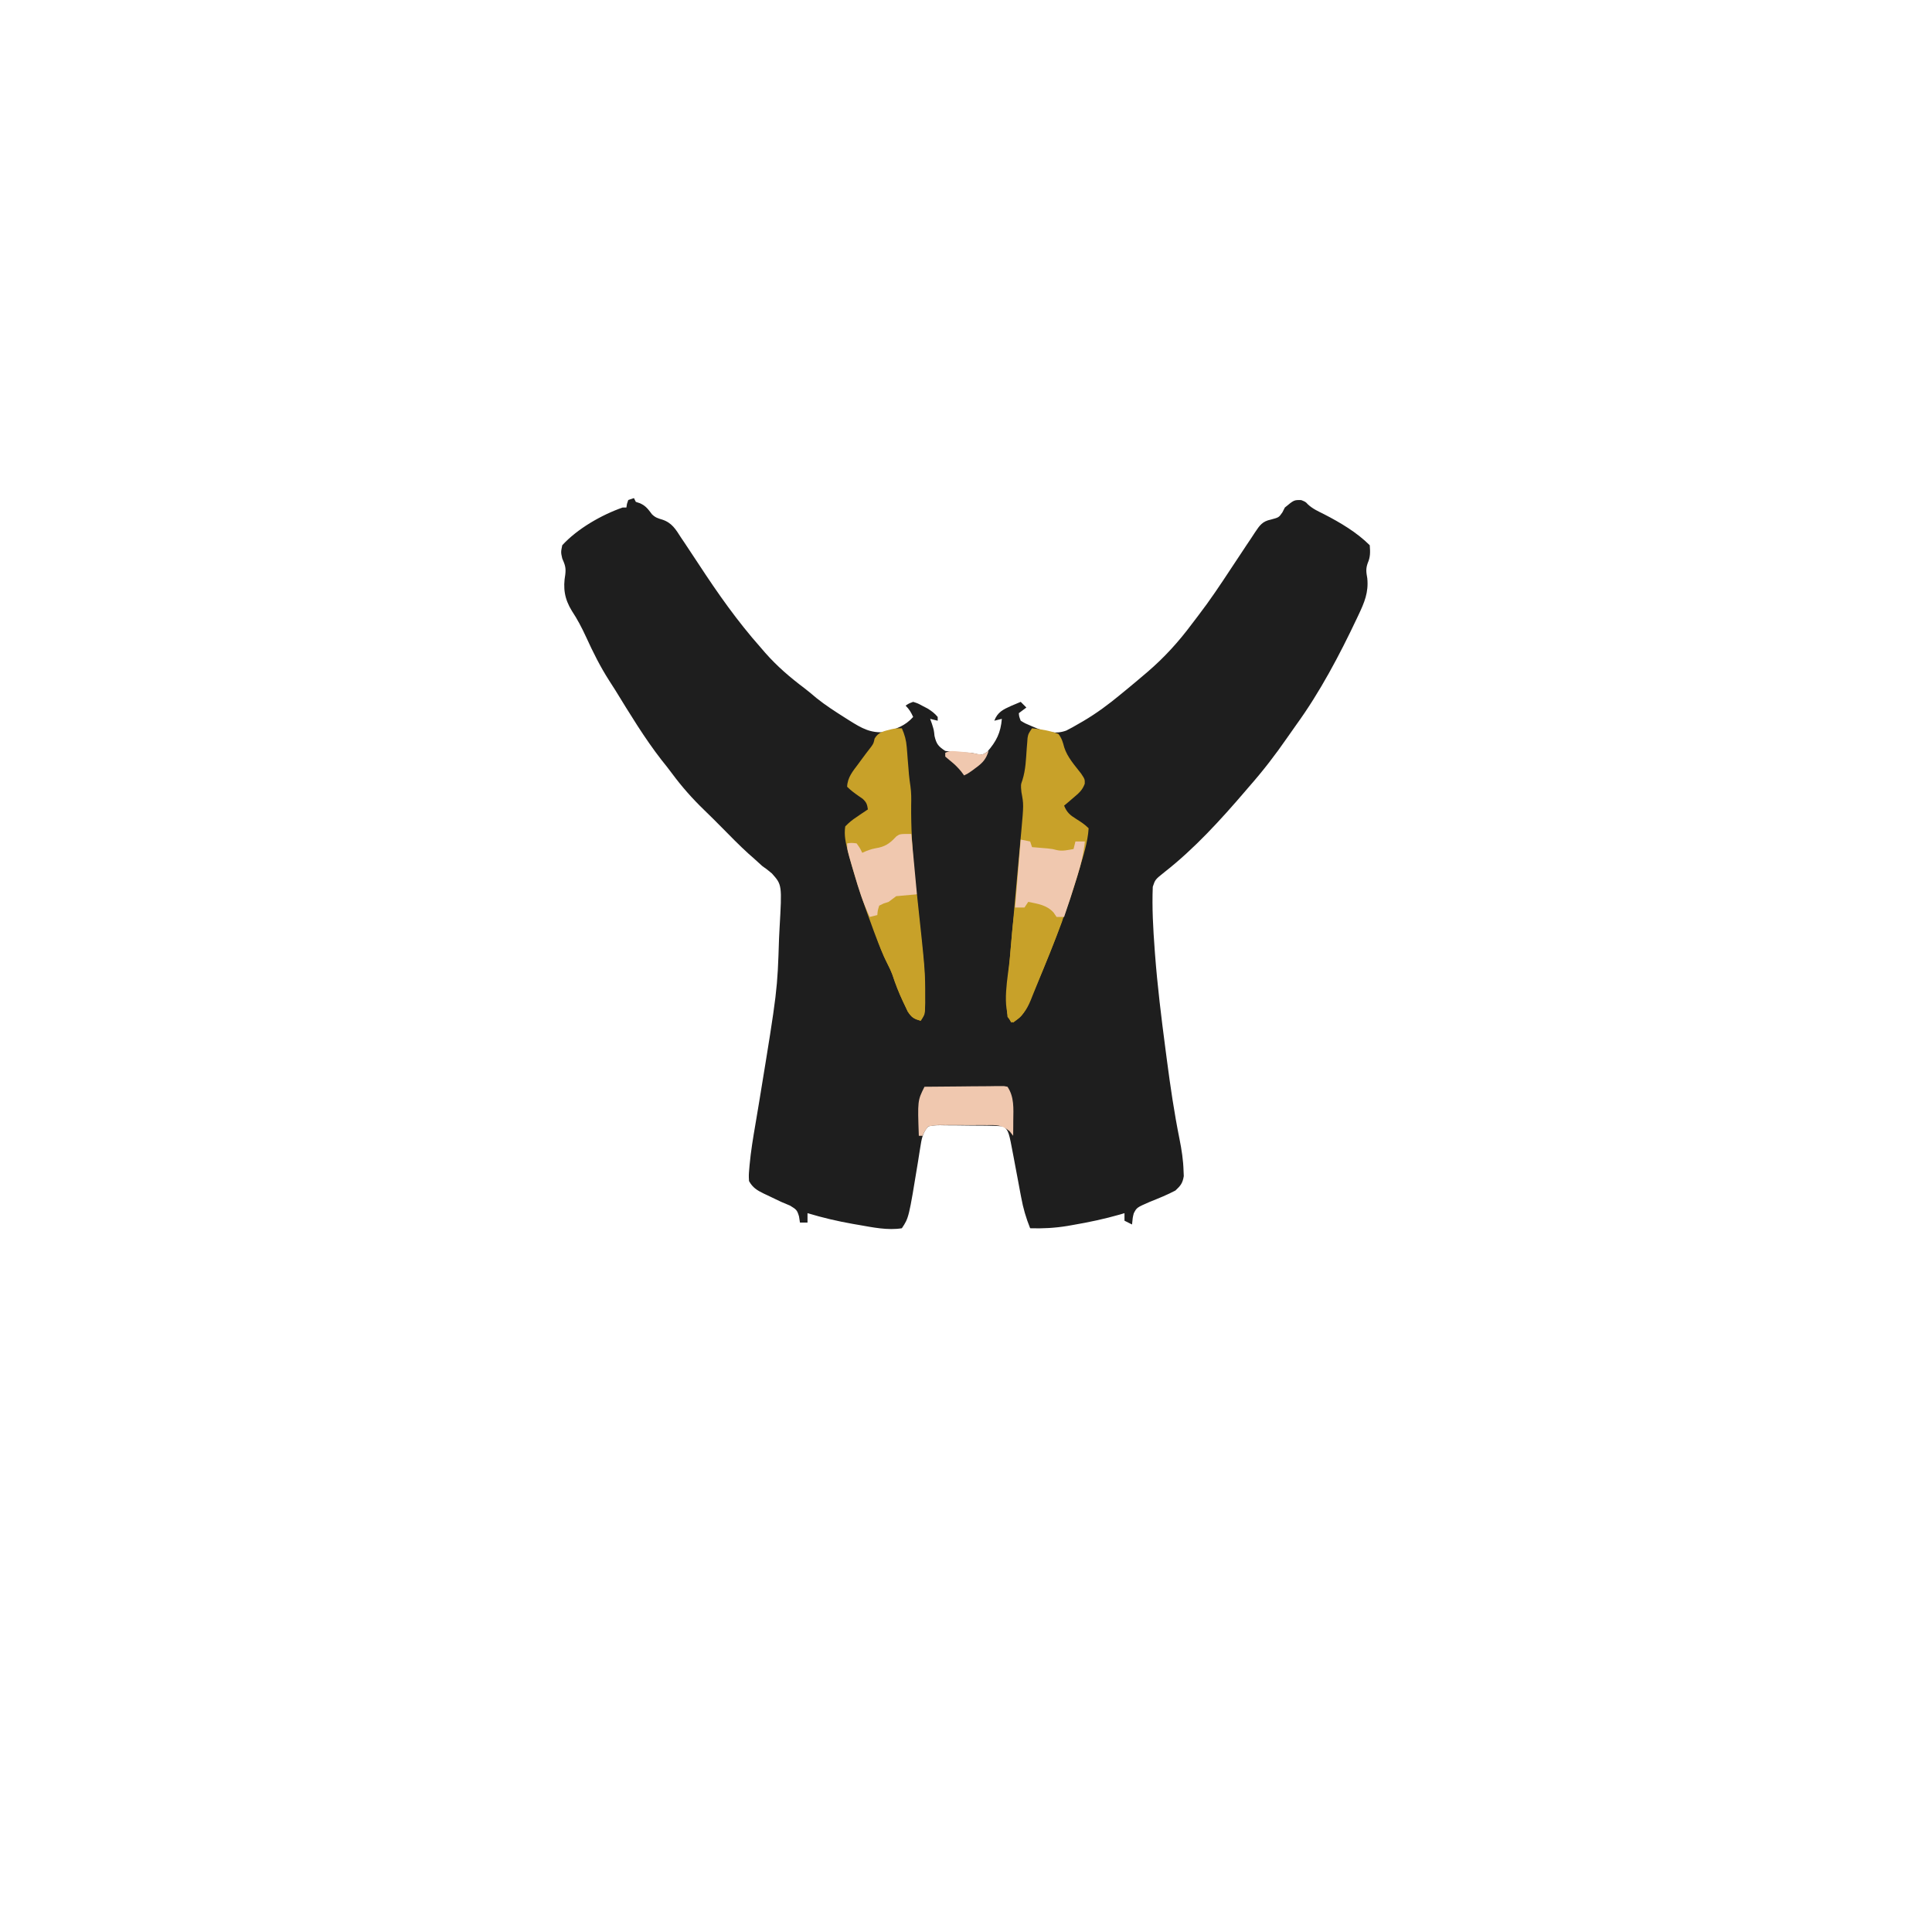
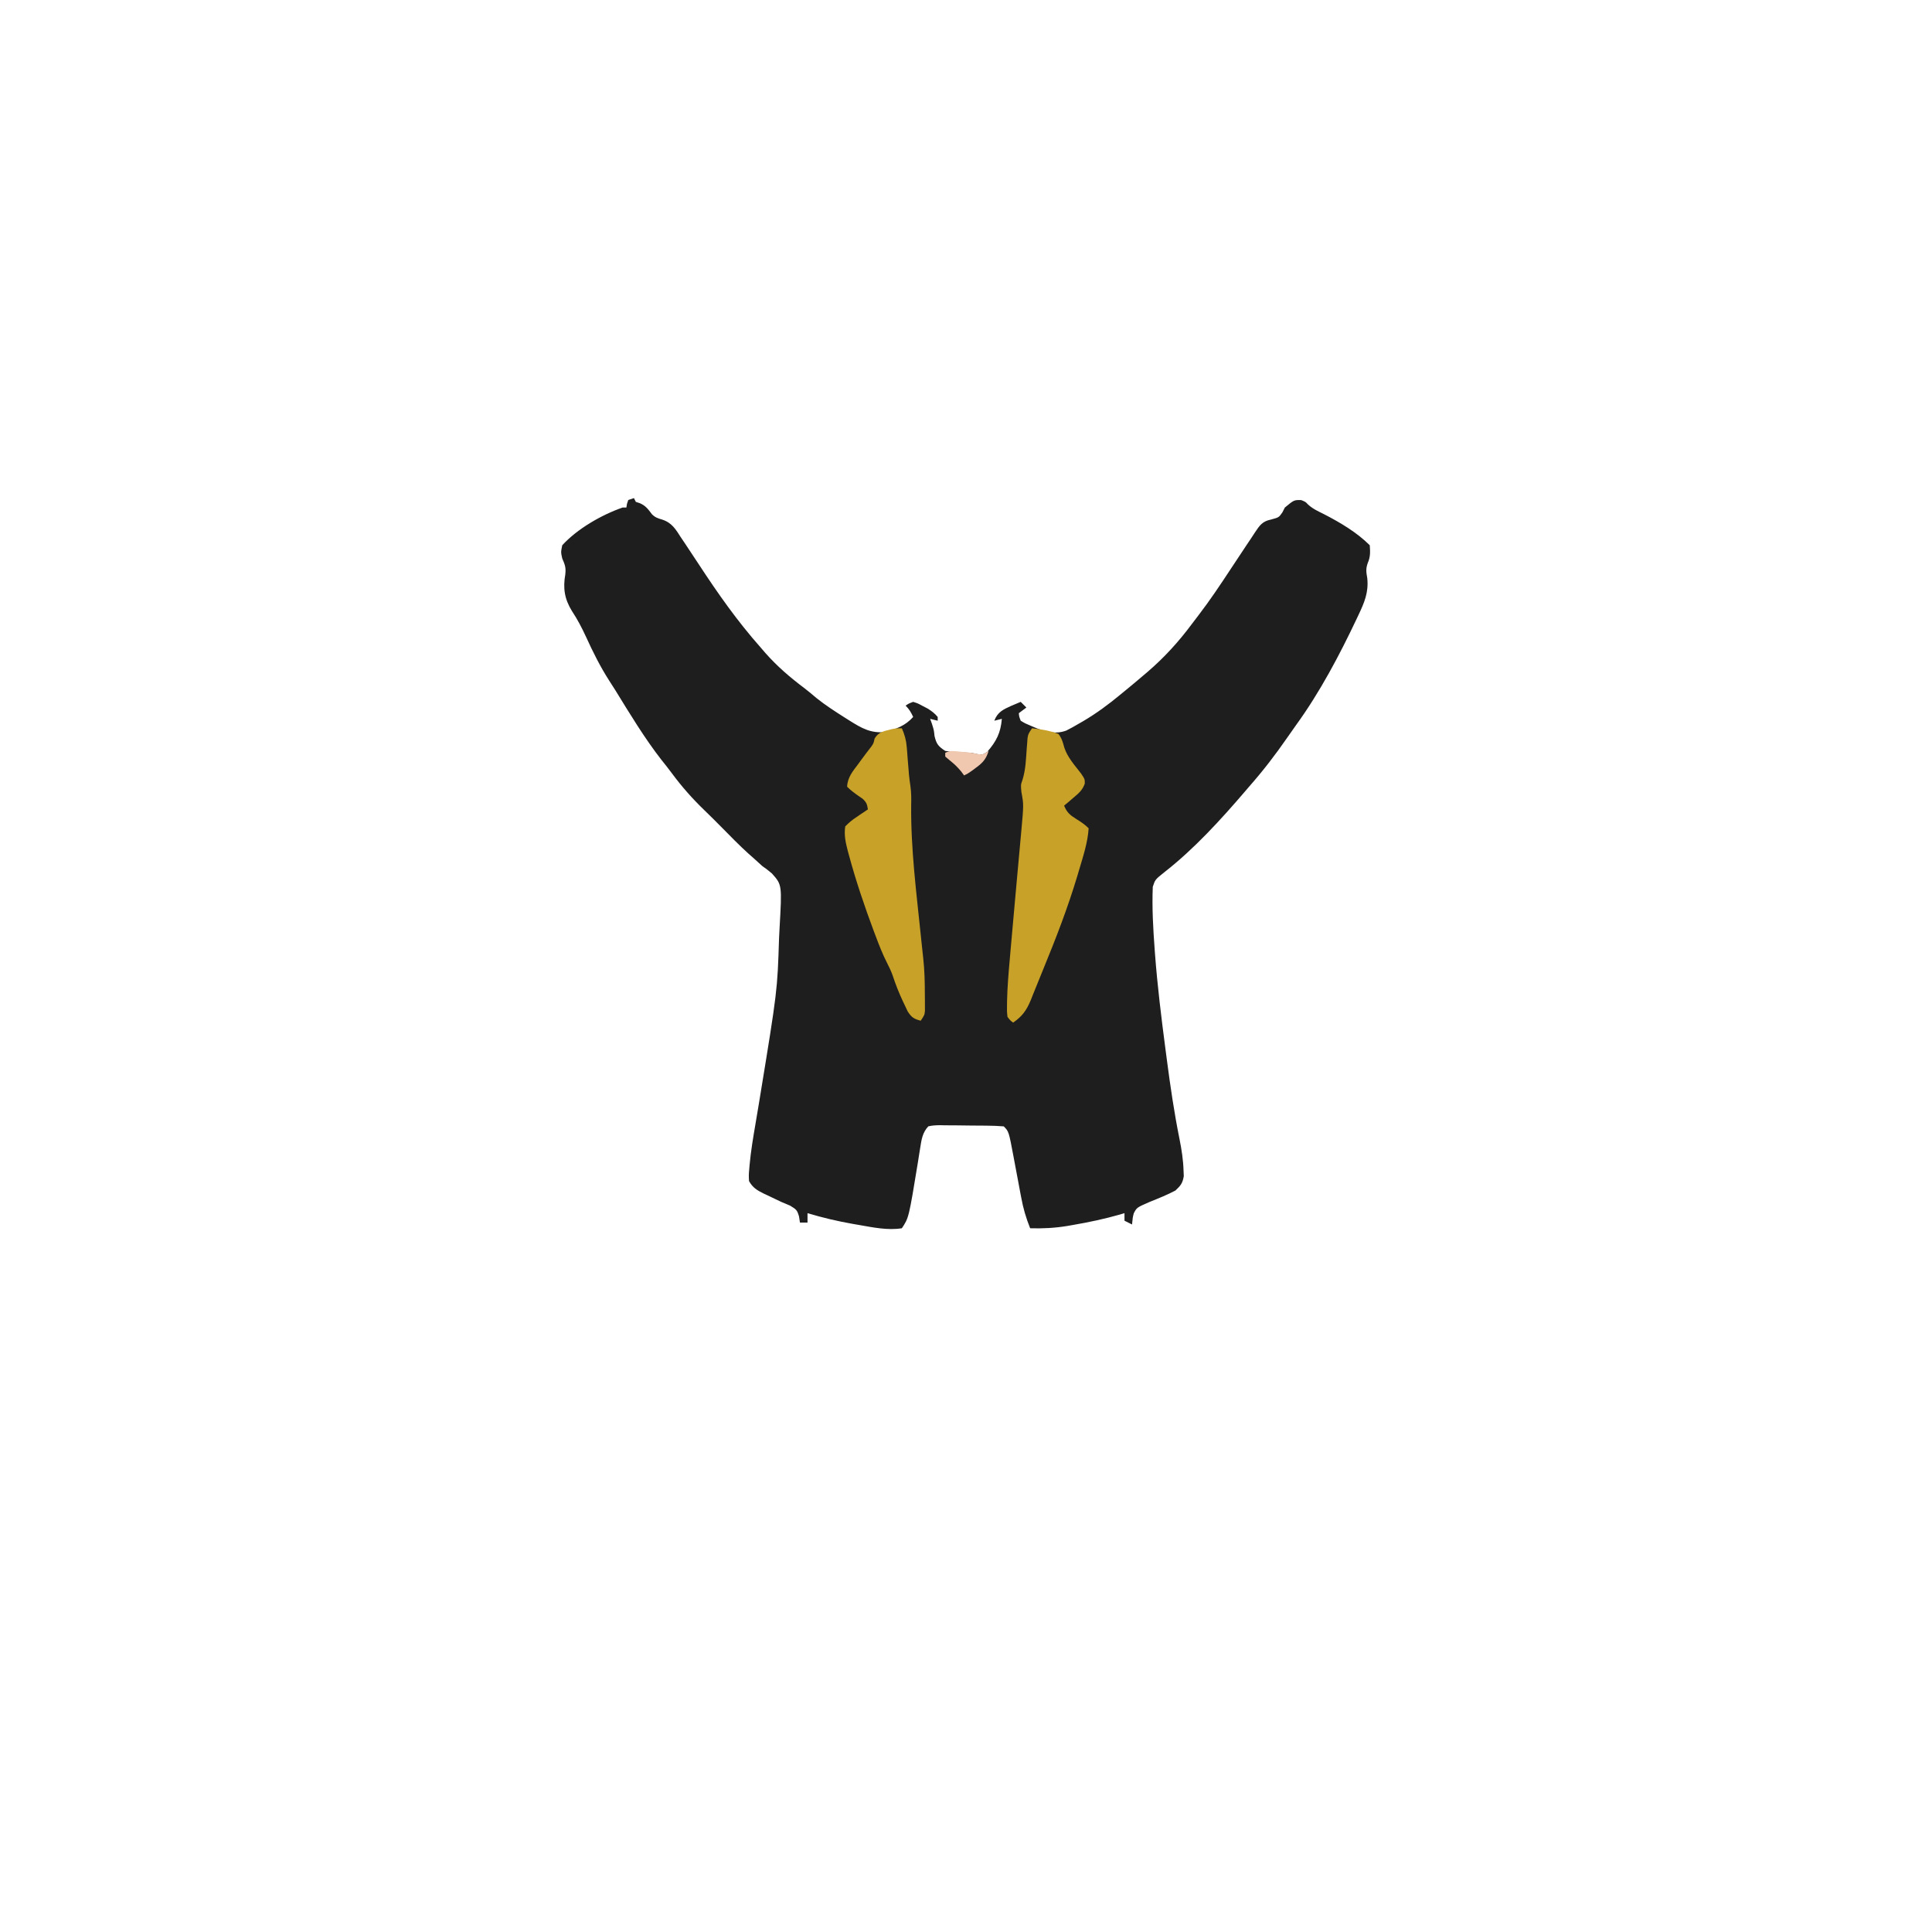
<svg xmlns="http://www.w3.org/2000/svg" viewBox="0 0 1024 1024" width="1024" height="1024">
  <path fill="#1E1E1E" d="M 336 264 C 336.17 264.33 336.17 264.33 337 266 C 337.74 266.25 338.49 266.5 339.25 266.75 C 342.35 268.16 343.53 269.9 345.55 272.57 C 347.28 274.28 348.62 274.7 350.94 275.38 C 356.15 277.08 358.13 280.52 361 285 C 361.55 285.81 362.09 286.62 362.66 287.45 C 365.31 291.39 367.92 295.35 370.52 299.32 C 380.52 314.6 390.88 329.32 403 343 C 403.86 344 404.71 344.99 405.6 346.02 C 411.94 353.2 418.76 359.05 426.41 364.79 C 428.57 366.43 430.62 368.19 432.69 369.94 C 437.49 373.8 442.62 377.08 447.81 380.38 C 448.64 380.9 449.46 381.42 450.31 381.96 C 456.56 385.87 461.41 388.73 469 388 C 475.05 386.34 479.74 384.75 484 380 C 482.85 377.53 481.95 375.95 480 374 C 481.68 372.86 481.68 372.86 484 372 C 486.47 372.79 486.47 372.79 489.06 374.19 C 489.49 374.41 489.49 374.41 491.66 375.54 C 493.8 376.88 495.4 378.06 497 380 C 497 380.66 497 381.32 497 382 C 495.68 381.67 494.36 381.34 493 381 C 493.31 381.87 493.62 382.73 493.94 383.62 C 495 387 495 387 495.31 390.06 C 496.31 394.33 497.3 395.56 501 398 C 504.53 398.54 507.96 398.75 511.53 398.86 C 515 399 515 399 518.18 399.75 C 521 400 521 400 523.27 398.48 C 528.11 392.88 530.38 388.42 531 381 C 529.68 381.33 528.36 381.66 527 382 C 528.72 377.47 531.61 376.08 535.88 374.15 C 537.58 373.41 539.29 372.7 541 372 C 541.99 372.99 542.98 373.98 544 375 C 543.34 375.5 543.34 375.5 540 378 C 540.16 379.83 540.16 379.83 541 382 C 543.4 383.45 543.4 383.45 546.38 384.69 C 546.86 384.9 546.86 384.9 549.34 385.95 C 554.67 388.05 559.61 389.24 565.13 387.22 C 567.38 386.11 569.53 384.9 571.69 383.62 C 572.08 383.4 572.08 383.4 574.06 382.26 C 581.2 378.06 587.63 373.29 594 368 C 595.06 367.13 596.12 366.26 597.18 365.39 C 600.15 362.96 603.08 360.48 606 358 C 606.73 357.38 607.46 356.77 608.21 356.13 C 617.17 348.44 624.76 340.08 631.79 330.62 C 632.92 329.11 634.06 327.62 635.21 326.13 C 641.38 318.1 646.95 309.71 652.52 301.25 C 654.81 297.77 657.12 294.29 659.44 290.81 C 659.83 290.23 660.21 289.64 660.61 289.03 C 661.36 287.92 662.11 286.8 662.86 285.69 C 663.67 284.49 664.46 283.29 665.23 282.08 C 667.65 278.44 669.14 276.28 673.62 275.38 C 677.83 274.25 677.83 274.25 679.69 271.56 C 680.12 270.72 680.55 269.87 681 269 C 685.87 264.97 685.87 264.97 689.69 265.06 C 692 266 692 266 693.22 267.34 C 695.75 269.7 698.74 271.03 701.81 272.56 C 710.35 276.96 719.17 282.17 726 289 C 726.26 292.5 726.38 295.15 724.94 298.39 C 723.82 301.5 724.13 303.26 724.69 306.5 C 725.44 313.99 723.17 319.3 720 326 C 719.86 326.3 719.86 326.3 719.13 327.84 C 709.99 347.17 699.53 366.97 686.96 384.29 C 685.37 386.49 683.82 388.7 682.29 390.93 C 675.98 400.06 669.34 408.67 662 417 C 661.42 417.68 660.85 418.35 660.25 419.05 C 647.13 434.37 633.08 449.82 617.17 462.27 C 612.27 466.18 612.27 466.18 611 470 C 610.54 481.07 611.18 492.15 612 503.19 C 612.03 503.6 612.03 503.6 612.18 505.66 C 613.44 522.4 615.49 539.04 617.67 555.68 C 617.93 557.66 618.19 559.64 618.45 561.63 C 620.3 575.75 622.35 589.79 625.17 603.75 C 626.29 609.34 627.16 614.92 627.31 620.62 C 627.35 621.52 627.39 622.42 627.43 623.35 C 626.82 627.1 625.8 628.39 623 631 C 618.63 633.32 614.03 635.15 609.45 636.99 C 602.51 640.01 602.51 640.01 600.91 643.11 C 600.35 645.32 600.35 645.32 600 649 C 598.68 648.34 597.36 647.68 596 647 C 596 645.68 596 644.36 596 643 C 595.2 643.24 594.39 643.48 593.56 643.73 C 585.37 646.07 577.15 647.81 568.75 649.25 C 567.76 649.42 566.76 649.6 565.74 649.78 C 559.11 650.87 552.72 651.21 546 651 C 543.82 645.56 542.29 640.38 541.25 634.62 C 541.1 633.86 540.95 633.09 540.8 632.3 C 540.34 629.86 539.89 627.43 539.44 625 C 538.98 622.57 538.52 620.14 538.06 617.7 C 537.78 616.2 537.5 614.7 537.22 613.19 C 534.68 599.68 534.68 599.68 532 597 C 529.02 596.76 526.14 596.65 523.16 596.63 C 522.28 596.62 521.4 596.61 520.5 596.6 C 518.64 596.59 516.78 596.58 514.92 596.57 C 512.08 596.56 509.23 596.51 506.38 596.46 C 504.58 596.45 502.78 596.45 500.97 596.44 C 500.55 596.43 500.55 596.43 498.39 596.38 C 496.15 596.4 494.17 596.47 492 597 C 488.96 600.29 488.43 603.89 487.75 608.23 C 487.56 609.44 487.36 610.65 487.16 611.89 C 486.96 613.16 486.77 614.44 486.56 615.75 C 481.7 645.45 481.7 645.45 478 651 C 470.56 652.21 462.59 650.54 455.25 649.25 C 454.21 649.07 453.17 648.89 452.1 648.71 C 443.92 647.27 435.95 645.4 428 643 C 428 644.65 428 646.3 428 648 C 426.68 648 425.36 648 424 648 C 423.83 646.93 423.67 645.86 423.5 644.75 C 422.48 641.29 422.08 641.05 418.75 639 C 417.17 638.33 415.59 637.66 414 637 C 411.55 635.85 409.12 634.69 406.69 633.5 C 406.08 633.22 405.47 632.93 404.84 632.64 C 401.25 630.89 398.96 629.49 397 626 C 396.83 622.93 396.83 622.93 397.14 619.32 C 397.2 618.67 397.25 618.01 397.31 617.33 C 397.97 610.21 399.14 603.16 400.35 596.11 C 401.05 592.08 401.71 588.04 402.38 584 C 402.52 583.17 402.65 582.34 402.79 581.49 C 412.03 525.07 412.03 525.07 412.91 497.32 C 412.98 495.54 413.07 493.75 413.18 491.97 C 414.49 468.96 414.49 468.96 409.12 462.94 C 406.62 460.86 406.62 460.86 404 459 C 402.4 457.58 400.82 456.14 399.25 454.69 C 398.43 453.96 397.6 453.24 396.75 452.5 C 391.8 448.01 387.14 443.22 382.45 438.46 C 379.41 435.39 376.35 432.34 373.24 429.34 C 366.97 423.28 361.41 417.01 356.22 410 C 354.41 407.55 352.54 405.18 350.62 402.81 C 341.56 391.16 333.85 378.36 326.12 365.8 C 325.09 364.14 324.02 362.49 322.95 360.85 C 318.14 353.36 314.29 345.61 310.59 337.51 C 308.38 332.71 306.02 328.2 303.1 323.79 C 299.19 317.43 298.34 311.78 299.62 304.44 C 300.03 300.71 299.43 299.36 298 296 C 297.25 292.69 297.25 292.69 298 289 C 305.97 280.27 318.86 272.87 330 269 C 330.66 269 331.32 269 332 269 C 332.1 268.36 332.21 267.72 332.31 267.06 C 332.54 266.38 332.77 265.7 333 265 C 333.99 264.67 334.98 264.34 336 264Z" />
  <path fill="#C8A129" d="M 478 386 C 479.51 389.42 480.31 392.34 480.6 396.05 C 480.68 397 480.76 397.94 480.84 398.92 C 480.91 399.89 480.99 400.87 481.06 401.88 C 481.22 403.81 481.38 405.74 481.54 407.68 C 481.61 408.6 481.68 409.52 481.76 410.47 C 481.96 412.58 482.25 414.68 482.56 416.78 C 483.02 420.13 483.03 423.25 482.94 426.62 C 482.7 449.87 485.72 473.2 488.1 496.29 C 488.14 496.69 488.14 496.69 488.34 498.67 C 488.66 501.77 488.99 504.87 489.34 507.97 C 490.04 514.3 490.18 520.57 490.19 526.94 C 490.2 527.96 490.21 528.99 490.22 530.05 C 490.23 531.03 490.23 532.01 490.23 533.03 C 490.23 533.91 490.24 534.8 490.24 535.71 C 490 538 490 538 488 541 C 484.4 540.06 483.19 539.29 481.12 536.13 C 480.84 535.54 480.84 535.54 479.44 532.56 C 479.14 531.94 478.84 531.31 478.53 530.67 C 476.4 526.11 474.58 521.48 473.02 516.7 C 472.17 514.44 471.22 512.42 470.12 510.29 C 467.81 505.75 465.98 501.08 464.19 496.31 C 463.84 495.4 463.5 494.49 463.15 493.56 C 458.24 480.42 453.73 467.17 450.06 453.62 C 449.85 452.86 449.64 452.09 449.42 451.3 C 448.25 446.81 447.28 442.65 448 438 C 450.04 435.94 451.63 434.6 454 433.06 C 454.57 432.66 455.14 432.27 455.73 431.86 C 457.14 430.88 458.57 429.94 460 429 C 459.62 426.33 459.24 425.22 457.22 423.37 C 456.51 422.87 455.8 422.38 455.06 421.88 C 452.84 420.32 450.92 418.92 449 417 C 449.16 412.06 452.03 408.74 454.88 404.94 C 455.32 404.33 455.77 403.71 456.23 403.08 C 458.05 400.6 459.89 398.15 461.79 395.73 C 463 394 463 394 463.56 391.44 C 465.71 387.8 468.65 387.53 472.59 386.48 C 475 386 475 386 478 386Z" />
  <path fill="#C8A129" d="M 547 386 C 551.88 386.51 556.41 387.24 561 389 C 562.78 391.36 563.33 393.32 564.08 396.16 C 565.8 401.48 569.63 405.61 573 410 C 575 413 575 413 574.94 415.39 C 573.68 418.89 571.76 420.42 568.94 422.81 C 568.02 423.6 567.1 424.39 566.15 425.21 C 565.44 425.8 564.73 426.39 564 427 C 565.45 430.64 567.2 432.08 570.5 434.12 C 572.95 435.66 574.95 436.95 577 439 C 576.55 446.53 574.01 454.11 571.88 461.31 C 571.57 462.35 571.27 463.38 570.95 464.45 C 565.95 481.11 559.67 497.34 553.06 513.42 C 552.32 515.22 551.59 517.02 550.87 518.83 C 549.72 521.71 548.55 524.57 547.38 527.44 C 547.03 528.32 546.68 529.2 546.32 530.11 C 544.05 535.56 541.86 538.61 537 542 C 535.52 540.92 535.52 540.92 534 539 C 533.67 535.97 533.67 535.97 533.74 532.28 C 533.75 531.61 533.76 530.95 533.77 530.26 C 533.94 523.01 534.54 515.79 535.19 508.56 C 535.32 507.06 535.45 505.56 535.58 504.06 C 536.35 495.13 537.16 486.2 537.97 477.28 C 538.31 473.47 538.66 469.67 539 465.86 C 539.45 460.84 539.91 455.81 540.37 450.79 C 540.59 448.45 540.8 446.11 541.01 443.77 C 541.11 442.7 541.21 441.63 541.31 440.52 C 542.59 426.39 542.59 426.39 541.38 419.88 C 541 416 541 416 541.91 413.43 C 543.67 407.89 543.79 402.2 544.21 396.44 C 544.29 395.52 544.36 394.61 544.44 393.68 C 544.5 392.85 544.56 392.02 544.62 391.17 C 545 389 545 389 547 386Z" />
-   <path fill="#C8A129" d="M 477.5 473.9 C 478 473.91 478 473.91 480.56 473.94 C 481.57 473.94 482.58 473.95 483.62 473.96 C 484.02 473.97 484.02 473.97 486 474 C 490.39 514.67 490.39 514.67 490.37 528.87 C 490.37 529.33 490.37 529.33 490.38 531.63 C 490.31 535.57 490.23 537.65 488 541 C 484.4 540.05 483.19 539.29 481.12 536.13 C 480.56 534.95 480.01 533.77 479.43 532.56 C 479.13 531.93 478.84 531.31 478.53 530.66 C 476.39 526.11 474.58 521.48 473.02 516.69 C 472.17 514.45 471.22 512.46 470.12 510.33 C 467.68 505.55 465.97 500.58 464.25 495.5 C 464.09 495.04 464.09 495.04 463.29 492.72 C 462.52 490.48 461.76 488.24 461 486 C 462.32 485.67 463.64 485.34 465 485 C 464.98 484.61 464.98 484.61 464.87 482.62 C 465 480 465 480 467 478 C 469.32 476.98 471.65 475.98 474 475 C 475 474 475 474 477.5 473.9Z" />
-   <path fill="#C8A129" d="M 545 477 C 555.93 479.18 555.93 479.18 559.06 483.06 C 559.7 484.03 560.34 485 561 486 C 561.66 486.66 562.32 487.32 563 488 C 558.73 499.65 554.18 511.14 549.19 522.5 C 548.72 523.57 548.25 524.63 547.77 525.73 C 541.89 538.97 541.89 538.97 536 542 C 530.58 533.86 534.38 517.38 535.23 507.87 C 535.44 505.48 535.64 503.08 535.85 500.68 C 535.98 499.13 536.11 497.58 536.25 496.03 C 536.31 495.33 536.37 494.62 536.43 493.9 C 536.82 489.57 537.35 485.29 538 481 C 539.65 481 541.3 481 543 481 C 543.66 479.68 544.32 478.36 545 477Z" />
-   <path fill="#F0C8AF" d="M 541 445 C 542.65 445.33 544.3 445.66 546 446 C 546.33 446.99 546.66 447.98 547 449 C 547.37 449.03 547.37 449.03 549.27 449.18 C 550.25 449.27 551.24 449.35 552.25 449.44 C 552.74 449.48 552.74 449.48 555.2 449.68 C 558 450 558 450 560.12 450.56 C 563.16 451.27 565.97 450.52 569 450 C 569.33 448.68 569.66 447.36 570 446 C 571.65 446 573.3 446 575 446 C 574.41 452.2 573.04 457.81 571.19 463.75 C 570.92 464.62 570.65 465.49 570.38 466.39 C 568.36 472.96 566.25 479.5 564 486 C 562.68 486 561.36 486 560 486 C 559.48 485.24 558.97 484.47 558.44 483.69 C 554.76 479.63 550.23 479.11 545 478 C 544.34 478.99 543.68 479.98 543 481 C 541.35 481 539.7 481 538 481 C 538.99 469.12 539.98 457.24 541 445Z" />
-   <path fill="#F0C8AF" d="M 490 576 C 496.23 575.92 502.46 575.87 508.69 575.84 C 510.81 575.82 512.93 575.8 515.05 575.77 C 518.09 575.74 521.14 575.72 524.18 575.71 C 525.13 575.69 526.08 575.68 527.06 575.66 C 527.51 575.66 527.51 575.66 529.73 575.66 C 530.51 575.65 531.29 575.65 532.09 575.64 C 532.72 575.76 533.35 575.88 534 576 C 537.64 581.46 537.13 587.53 537.06 593.88 C 537.06 594.66 537.05 595.44 537.05 596.25 C 537.04 598.17 537.02 600.08 537 602 C 536.36 601.19 535.73 600.38 535.07 599.54 C 530.93 596.12 528.08 596.27 522.87 596.34 C 521.99 596.33 521.12 596.33 520.22 596.32 C 518.38 596.32 516.54 596.33 514.7 596.35 C 511.88 596.37 509.06 596.35 506.24 596.32 C 504.45 596.32 502.66 596.33 500.87 596.34 C 500.02 596.33 499.18 596.32 498.31 596.31 C 495.93 596.35 495.93 596.35 492 597 C 490.07 599.54 490.07 599.54 489 602 C 488.34 602 487.68 602 487 602 C 486.33 583.35 486.33 583.35 490 576Z" />
-   <path fill="#F0C8AF" d="M 483 442 C 483.99 452.56 484.98 463.12 486 474 C 484.19 474.17 484.19 474.17 475 475 C 473.68 475.99 472.36 476.98 471 478 C 470.11 478.29 469.23 478.58 468.31 478.88 C 467.55 479.25 466.79 479.62 466 480 C 465.19 482.62 465.19 482.62 465 485 C 464.34 485.17 464.34 485.17 461 486 C 457.39 478.62 455.04 471 452.75 463.12 C 452.57 462.51 452.57 462.51 451.65 459.42 C 449 450.4 449 450.4 449 447 C 451.31 446.69 451.31 446.69 454 447 C 455.81 449.5 455.81 449.5 457 452 C 457.66 451.71 458.32 451.42 459 451.12 C 462 450 462 450 465.88 449.25 C 470.02 448.3 472.28 446.3 475.16 443.24 C 477 442 477 442 483 442Z" />
  <path fill="#F0C8AF" d="M 508.75 398.38 C 509.29 398.43 509.29 398.43 512.01 398.67 C 515 399 515 399 518.56 399.69 C 521 400 521 400 524 398 C 522.66 402.23 521.05 404.14 517.5 406.75 C 517.1 407.05 517.1 407.05 515.09 408.55 C 513 410 513 410 511 411 C 510.46 410.27 509.93 409.56 509.37 408.81 C 507.53 406.62 505.95 405.06 503.75 403.31 C 502.84 402.55 501.94 401.79 501 401 C 501 400.33 501 399.69 501 399 C 503.75 397.62 505.7 398.1 508.75 398.38Z" />
</svg>
